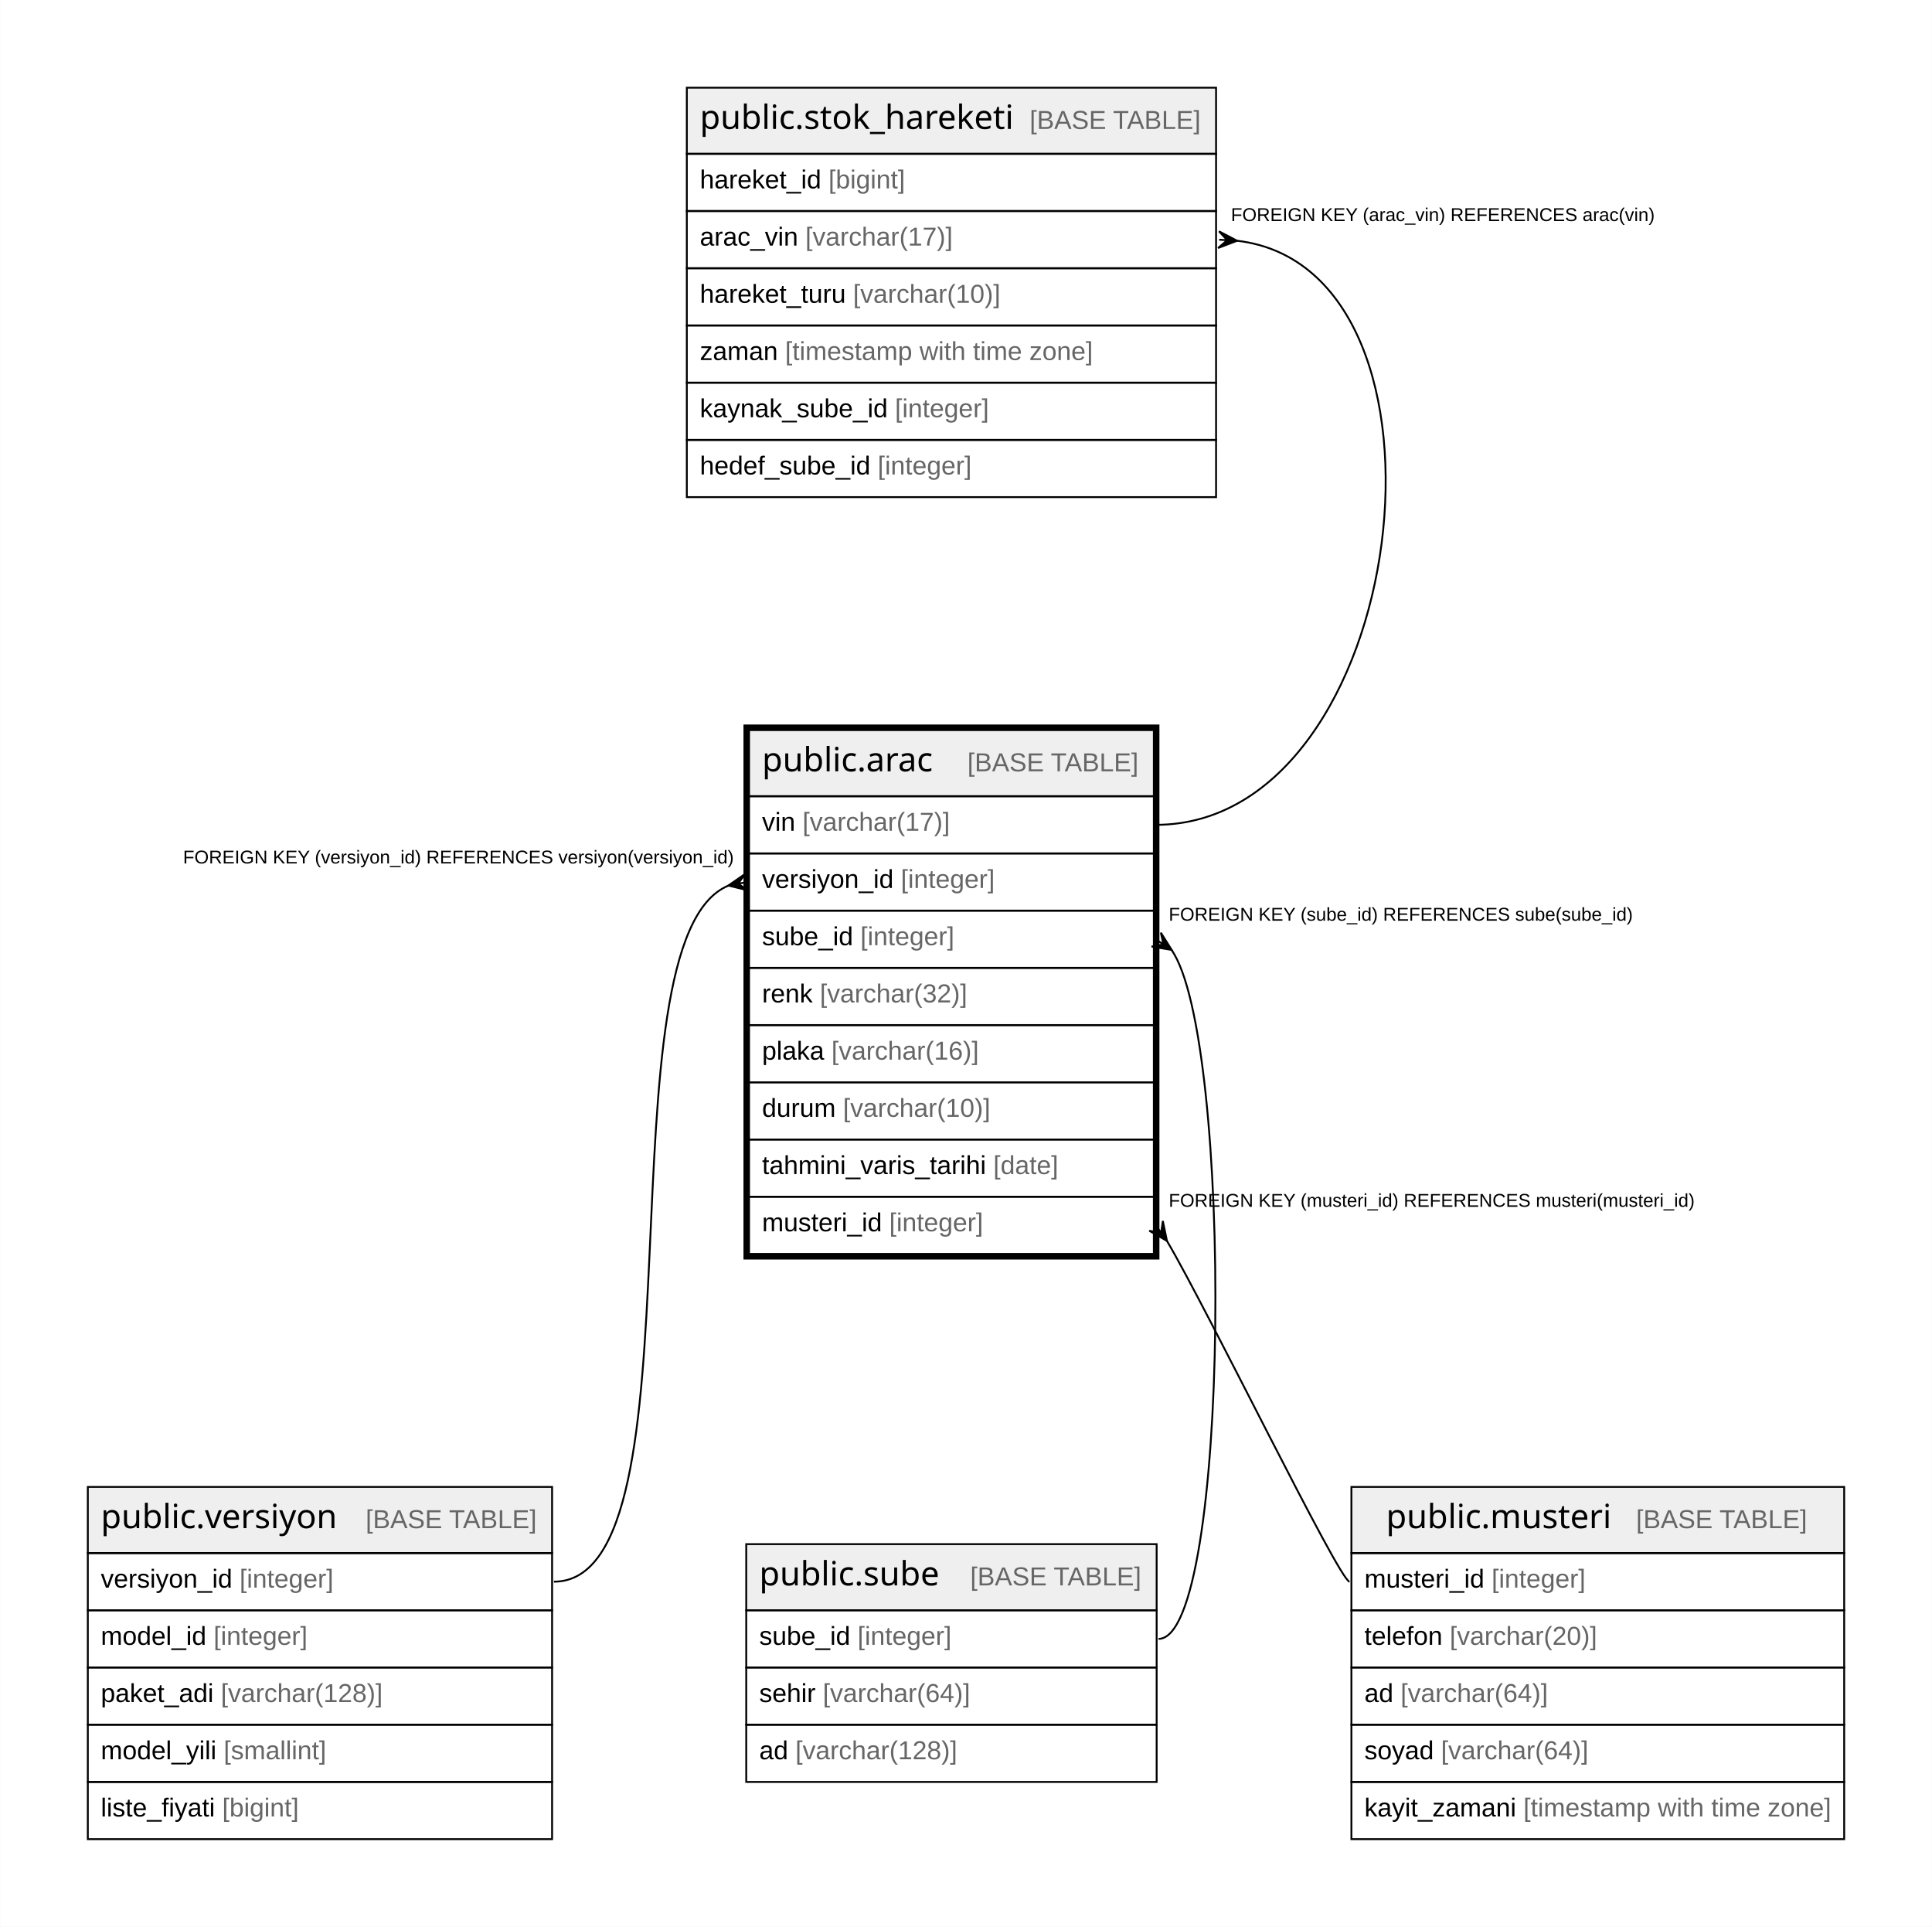
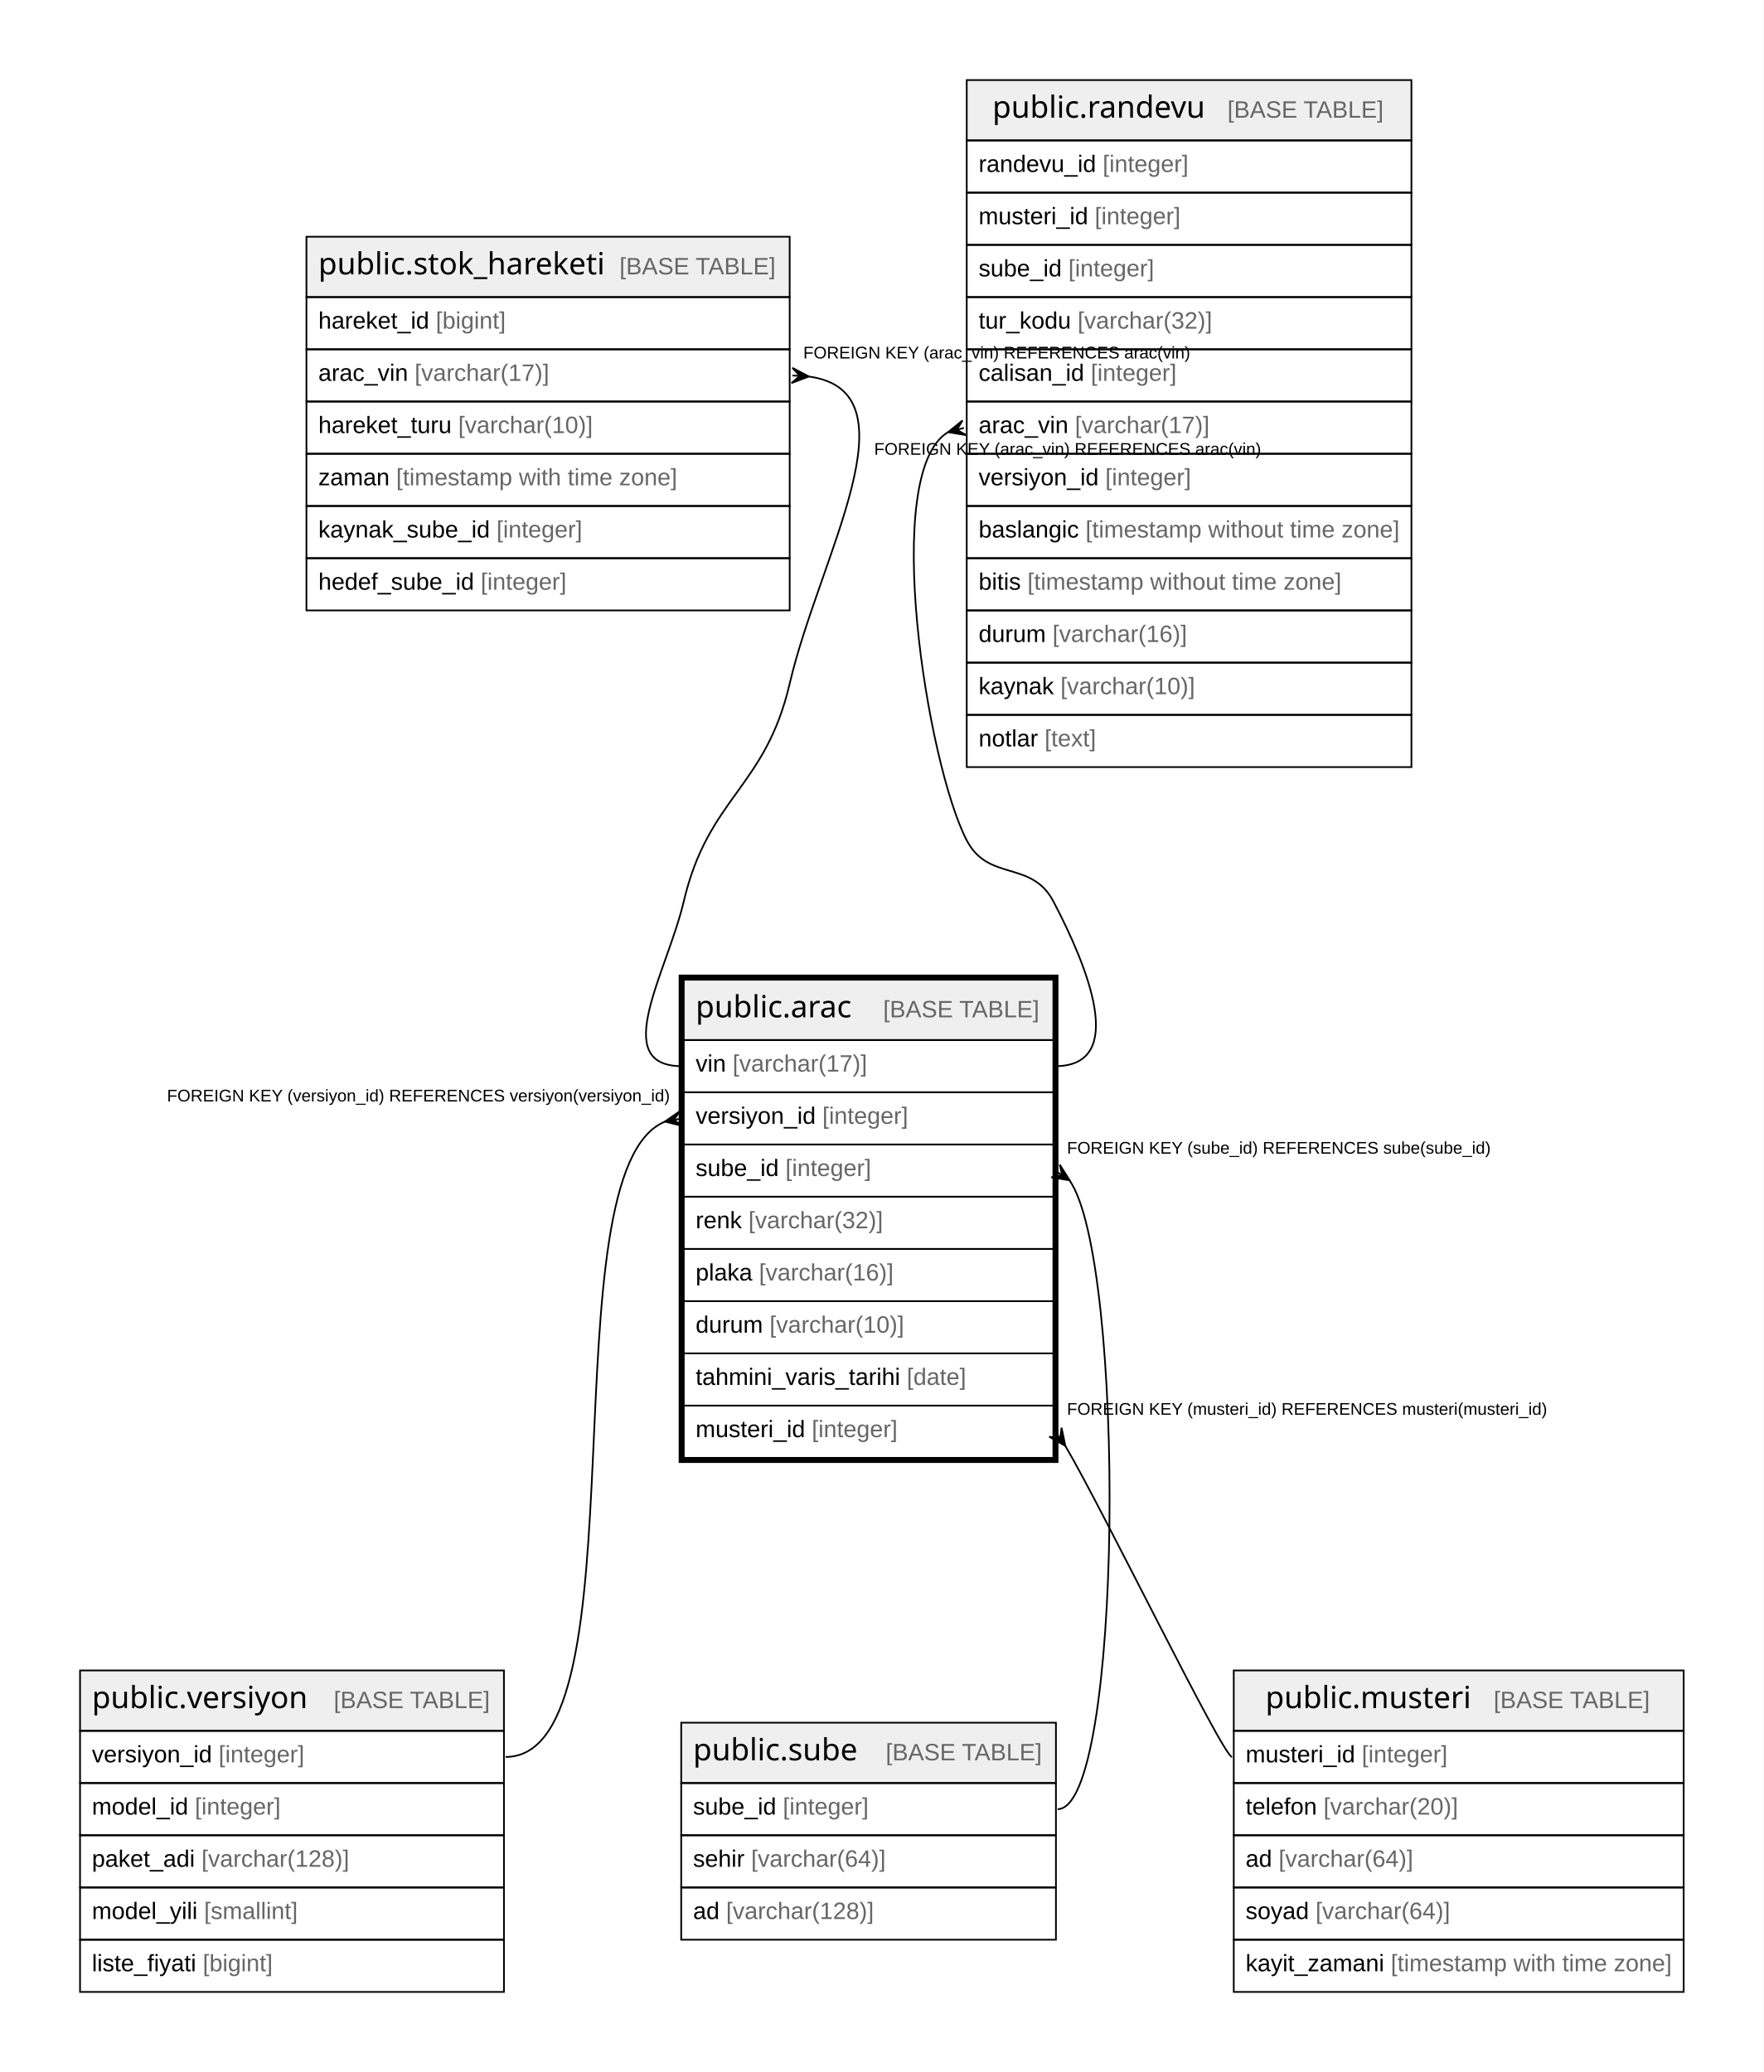
- <svg xmlns="http://www.w3.org/2000/svg" width="1040pt" height="1037pt" viewBox="0.00 0.00 1040.04 1037.20">
-   <g id="graph0" class="graph" transform="scale(1 1) rotate(0) translate(4 1033.2)">
-     <polygon fill="white" stroke="none" points="-4,4 -4,-1033.2 1036.04,-1033.2 1036.04,4 -4,4" />
+ <svg xmlns="http://www.w3.org/2000/svg" width="1040pt" height="1222pt" viewBox="0.00 0.00 1040.04 1222.00">
+   <g id="graph0" class="graph" transform="scale(1 1) rotate(0) translate(4 1218)">
+     <polygon fill="white" stroke="none" points="-4,4 -4,-1218 1036.04,-1218 1036.04,4 -4,4" />
    <g id="node1" class="node">
      <polygon fill="#efefef" stroke="none" points="399.21,-604.6 399.21,-640.2 617.16,-640.2 617.16,-604.6 399.21,-604.6" />
      <polygon fill="none" stroke="black" points="399.21,-604.6 399.21,-640.2 617.16,-640.2 617.16,-604.6 399.21,-604.6" />
      <text text-anchor="start" x="406.21" y="-618" font-family="Arial Bold" font-size="18.00">public.arac</text>
      <text text-anchor="start" x="485.67" y="-618" font-family="Arial" font-size="14.00">    </text>
      <text text-anchor="start" x="516.78" y="-618" font-family="Arial" font-size="14.00" fill="#666666">[BASE TABLE]</text>
      <polygon fill="none" stroke="black" points="399.21,-573.8 399.21,-604.6 617.16,-604.6 617.16,-573.8 399.21,-573.8" />
      <text text-anchor="start" x="406.21" y="-586" font-family="Arial" font-size="14.00">vin </text>
      <text text-anchor="start" x="428" y="-586" font-family="Arial" font-size="14.00" fill="#666666">[varchar(17)]</text>
      <polygon fill="none" stroke="black" points="399.21,-543 399.21,-573.8 617.16,-573.8 617.16,-543 399.21,-543" />
      <text text-anchor="start" x="406.21" y="-555.2" font-family="Arial" font-size="14.00">versiyon_id </text>
      <text text-anchor="start" x="480.92" y="-555.2" font-family="Arial" font-size="14.00" fill="#666666">[integer]</text>
      <polygon fill="none" stroke="black" points="399.21,-512.2 399.21,-543 617.16,-543 617.16,-512.2 399.21,-512.2" />
      <text text-anchor="start" x="406.21" y="-524.4" font-family="Arial" font-size="14.00">sube_id </text>
      <text text-anchor="start" x="459.14" y="-524.4" font-family="Arial" font-size="14.00" fill="#666666">[integer]</text>
      <polygon fill="none" stroke="black" points="399.21,-481.4 399.21,-512.2 617.16,-512.2 617.16,-481.4 399.21,-481.4" />
      <text text-anchor="start" x="406.21" y="-493.6" font-family="Arial" font-size="14.00">renk </text>
      <text text-anchor="start" x="437.34" y="-493.6" font-family="Arial" font-size="14.00" fill="#666666">[varchar(32)]</text>
      <polygon fill="none" stroke="black" points="399.21,-450.6 399.21,-481.4 617.16,-481.4 617.16,-450.6 399.21,-450.6" />
      <text text-anchor="start" x="406.21" y="-462.8" font-family="Arial" font-size="14.00">plaka </text>
      <text text-anchor="start" x="443.57" y="-462.8" font-family="Arial" font-size="14.00" fill="#666666">[varchar(16)]</text>
      <polygon fill="none" stroke="black" points="399.21,-419.8 399.21,-450.6 617.16,-450.6 617.16,-419.8 399.21,-419.8" />
      <text text-anchor="start" x="406.21" y="-432" font-family="Arial" font-size="14.00">durum </text>
      <text text-anchor="start" x="449.79" y="-432" font-family="Arial" font-size="14.00" fill="#666666">[varchar(10)]</text>
      <polygon fill="none" stroke="black" points="399.21,-389 399.21,-419.8 617.16,-419.8 617.16,-389 399.21,-389" />
      <text text-anchor="start" x="406.21" y="-401.2" font-family="Arial" font-size="14.00">tahmini_varis_tarihi </text>
      <text text-anchor="start" x="530.71" y="-401.2" font-family="Arial" font-size="14.00" fill="#666666">[date]</text>
      <polygon fill="none" stroke="black" points="399.21,-358.2 399.21,-389 617.16,-389 617.16,-358.2 399.21,-358.2" />
      <text text-anchor="start" x="406.21" y="-370.4" font-family="Arial" font-size="14.00">musteri_id </text>
      <text text-anchor="start" x="474.68" y="-370.4" font-family="Arial" font-size="14.00" fill="#666666">[integer]</text>
      <polygon fill="none" stroke="black" stroke-width="3" points="397.71,-356.7 397.71,-641.7 618.66,-641.7 618.66,-356.7 397.71,-356.7" />
    </g>
-     <g id="node3" class="node">
+     <g id="node4" class="node">
      <polygon fill="#efefef" stroke="none" points="43.2,-197.2 43.2,-232.8 293.17,-232.8 293.17,-197.2 43.2,-197.2" />
      <polygon fill="none" stroke="black" points="43.2,-197.2 43.2,-232.8 293.17,-232.8 293.17,-197.2 43.2,-197.2" />
      <text text-anchor="start" x="50.2" y="-210.6" font-family="Arial Bold" font-size="18.00">public.versiyon</text>
      <text text-anchor="start" x="161.68" y="-210.6" font-family="Arial" font-size="14.00">    </text>
      <text text-anchor="start" x="192.8" y="-210.6" font-family="Arial" font-size="14.00" fill="#666666">[BASE TABLE]</text>
      <polygon fill="none" stroke="black" points="43.2,-166.4 43.2,-197.2 293.17,-197.2 293.17,-166.4 43.2,-166.4" />
      <text text-anchor="start" x="50.2" y="-178.6" font-family="Arial" font-size="14.00">versiyon_id </text>
      <text text-anchor="start" x="124.9" y="-178.6" font-family="Arial" font-size="14.00" fill="#666666">[integer]</text>
      <polygon fill="none" stroke="black" points="43.2,-135.6 43.2,-166.4 293.17,-166.4 293.17,-135.6 43.2,-135.6" />
      <text text-anchor="start" x="50.2" y="-147.8" font-family="Arial" font-size="14.00">model_id </text>
      <text text-anchor="start" x="110.9" y="-147.8" font-family="Arial" font-size="14.00" fill="#666666">[integer]</text>
      <polygon fill="none" stroke="black" points="43.2,-104.8 43.2,-135.6 293.17,-135.6 293.17,-104.8 43.2,-104.8" />
      <text text-anchor="start" x="50.2" y="-117" font-family="Arial" font-size="14.00">paket_adi </text>
      <text text-anchor="start" x="114.81" y="-117" font-family="Arial" font-size="14.00" fill="#666666">[varchar(128)]</text>
      <polygon fill="none" stroke="black" points="43.2,-74 43.2,-104.8 293.17,-104.8 293.17,-74 43.2,-74" />
      <text text-anchor="start" x="50.2" y="-86.2" font-family="Arial" font-size="14.00">model_yili </text>
      <text text-anchor="start" x="116.34" y="-86.2" font-family="Arial" font-size="14.00" fill="#666666">[smallint]</text>
      <polygon fill="none" stroke="black" points="43.2,-43.2 43.2,-74 293.17,-74 293.17,-43.2 43.2,-43.2" />
      <text text-anchor="start" x="50.2" y="-55.4" font-family="Arial" font-size="14.00">liste_fiyati </text>
      <text text-anchor="start" x="115.56" y="-55.4" font-family="Arial" font-size="14.00" fill="#666666">[bigint]</text>
    </g>
-     <g id="edge2" class="edge">
+     <g id="edge3" class="edge">
      <path fill="none" stroke="black" d="M388.3,-556.55C316.84,-528.14 377.43,-181.8 294.17,-181.8" />
      <polygon fill="black" stroke="black" points="388.05,-556.51 397.06,-562.76 393.3,-557.48 397.56,-558.28 397.56,-558.28 397.56,-558.28 393.3,-557.48 398.71,-553.91 388.05,-556.51" />
      <text text-anchor="start" x="94.47" y="-568.4" font-family="Arial" font-size="10.00">FOREIGN KEY (versiyon_id) REFERENCES versiyon(versiyon_id)</text>
    </g>
-     <g id="node4" class="node">
+     <g id="node5" class="node">
      <polygon fill="#efefef" stroke="none" points="397.7,-166.4 397.7,-202 618.67,-202 618.67,-166.4 397.7,-166.4" />
      <polygon fill="none" stroke="black" points="397.7,-166.4 397.7,-202 618.67,-202 618.67,-166.4 397.7,-166.4" />
      <text text-anchor="start" x="404.7" y="-179.8" font-family="Arial Bold" font-size="18.00">public.sube</text>
      <text text-anchor="start" x="487.18" y="-179.8" font-family="Arial" font-size="14.00">    </text>
      <text text-anchor="start" x="518.3" y="-179.8" font-family="Arial" font-size="14.00" fill="#666666">[BASE TABLE]</text>
      <polygon fill="none" stroke="black" points="397.7,-135.6 397.7,-166.4 618.67,-166.4 618.67,-135.6 397.7,-135.6" />
      <text text-anchor="start" x="404.7" y="-147.8" font-family="Arial" font-size="14.00">sube_id </text>
      <text text-anchor="start" x="457.63" y="-147.8" font-family="Arial" font-size="14.00" fill="#666666">[integer]</text>
      <polygon fill="none" stroke="black" points="397.7,-104.8 397.7,-135.6 618.67,-135.6 618.67,-104.8 397.7,-104.8" />
      <text text-anchor="start" x="404.7" y="-117" font-family="Arial" font-size="14.00">sehir </text>
      <text text-anchor="start" x="438.93" y="-117" font-family="Arial" font-size="14.00" fill="#666666">[varchar(64)]</text>
      <polygon fill="none" stroke="black" points="397.7,-74 397.7,-104.8 618.67,-104.8 618.67,-74 397.7,-74" />
      <text text-anchor="start" x="404.7" y="-86.2" font-family="Arial" font-size="14.00">ad </text>
      <text text-anchor="start" x="424.16" y="-86.2" font-family="Arial" font-size="14.00" fill="#666666">[varchar(128)]</text>
    </g>
-     <g id="edge3" class="edge">
+     <g id="edge4" class="edge">
      <path fill="none" stroke="black" d="M626.59,-521.98C659.99,-475.14 658.49,-151 619.67,-151" />
      <polygon fill="black" stroke="black" points="626.76,-521.87 615.94,-523.67 622.32,-524.83 618.71,-527.23 618.71,-527.23 618.71,-527.23 622.32,-524.83 620.93,-531.16 626.76,-521.87" />
      <text text-anchor="start" x="625.16" y="-537.6" font-family="Arial" font-size="10.00">FOREIGN KEY (sube_id) REFERENCES sube(sube_id)</text>
    </g>
-     <g id="node5" class="node">
+     <g id="node6" class="node">
      <polygon fill="#efefef" stroke="none" points="723.53,-197.2 723.53,-232.8 988.84,-232.8 988.84,-197.2 723.53,-197.2" />
      <polygon fill="none" stroke="black" points="723.53,-197.2 723.53,-232.8 988.84,-232.8 988.84,-197.2 723.53,-197.2" />
      <text text-anchor="start" x="742.2" y="-210.6" font-family="Arial Bold" font-size="18.00">public.musteri</text>
      <text text-anchor="start" x="845.68" y="-210.6" font-family="Arial" font-size="14.00">    </text>
      <text text-anchor="start" x="876.8" y="-210.6" font-family="Arial" font-size="14.00" fill="#666666">[BASE TABLE]</text>
      <polygon fill="none" stroke="black" points="723.53,-166.4 723.53,-197.2 988.84,-197.2 988.84,-166.4 723.53,-166.4" />
      <text text-anchor="start" x="730.53" y="-178.6" font-family="Arial" font-size="14.00">musteri_id </text>
      <text text-anchor="start" x="799" y="-178.6" font-family="Arial" font-size="14.00" fill="#666666">[integer]</text>
      <polygon fill="none" stroke="black" points="723.53,-135.6 723.53,-166.4 988.84,-166.4 988.84,-135.6 723.53,-135.6" />
      <text text-anchor="start" x="730.53" y="-147.8" font-family="Arial" font-size="14.00">telefon </text>
      <text text-anchor="start" x="776.45" y="-147.8" font-family="Arial" font-size="14.00" fill="#666666">[varchar(20)]</text>
      <polygon fill="none" stroke="black" points="723.53,-104.8 723.53,-135.6 988.84,-135.6 988.84,-104.8 723.53,-104.8" />
      <text text-anchor="start" x="730.53" y="-117" font-family="Arial" font-size="14.00">ad </text>
      <text text-anchor="start" x="749.99" y="-117" font-family="Arial" font-size="14.00" fill="#666666">[varchar(64)]</text>
      <polygon fill="none" stroke="black" points="723.53,-74 723.53,-104.8 988.84,-104.8 988.84,-74 723.53,-74" />
      <text text-anchor="start" x="730.53" y="-86.2" font-family="Arial" font-size="14.00">soyad </text>
      <text text-anchor="start" x="771.77" y="-86.2" font-family="Arial" font-size="14.00" fill="#666666">[varchar(64)]</text>
      <polygon fill="none" stroke="black" points="723.53,-43.2 723.53,-74 988.84,-74 988.84,-43.2 723.53,-43.2" />
      <text text-anchor="start" x="730.53" y="-55.4" font-family="Arial" font-size="14.00">kayit_zamani </text>
      <text text-anchor="start" x="816.12" y="-55.4" font-family="Arial" font-size="14.00" fill="#666666">[timestamp with time zone]</text>
    </g>
-     <g id="edge4" class="edge">
+     <g id="edge5" class="edge">
      <path fill="none" stroke="black" d="M624.13,-365.36C645.93,-328.65 717.22,-181.8 722.53,-181.8" />
      <polygon fill="black" stroke="black" points="624.22,-365.23 614.71,-370.69 621.09,-369.55 618.55,-373.06 618.55,-373.06 618.55,-373.06 621.09,-369.55 622,-375.97 624.22,-365.23" />
      <text text-anchor="start" x="625.16" y="-383.6" font-family="Arial" font-size="10.00">FOREIGN KEY (musteri_id) REFERENCES musteri(musteri_id)</text>
    </g>
    <g id="node2" class="node">
-       <polygon fill="#efefef" stroke="none" points="365.71,-950.4 365.71,-986 650.66,-986 650.66,-950.4 365.71,-950.4" />
-       <polygon fill="none" stroke="black" points="365.71,-950.4 365.71,-986 650.66,-986 650.66,-950.4 365.71,-950.4" />
-       <text text-anchor="start" x="372.71" y="-963.8" font-family="Arial Bold" font-size="18.00">public.stok_hareketi</text>
-       <text text-anchor="start" x="519.17" y="-963.8" font-family="Arial" font-size="14.00">    </text>
-       <text text-anchor="start" x="550.29" y="-963.8" font-family="Arial" font-size="14.00" fill="#666666">[BASE TABLE]</text>
-       <polygon fill="none" stroke="black" points="365.71,-919.6 365.71,-950.4 650.66,-950.4 650.66,-919.6 365.71,-919.6" />
-       <text text-anchor="start" x="372.71" y="-931.8" font-family="Arial" font-size="14.00">hareket_id </text>
-       <text text-anchor="start" x="441.98" y="-931.8" font-family="Arial" font-size="14.00" fill="#666666">[bigint]</text>
-       <polygon fill="none" stroke="black" points="365.71,-888.8 365.71,-919.6 650.66,-919.6 650.66,-888.8 365.71,-888.8" />
-       <text text-anchor="start" x="372.71" y="-901" font-family="Arial" font-size="14.00">arac_vin </text>
-       <text text-anchor="start" x="429.52" y="-901" font-family="Arial" font-size="14.00" fill="#666666">[varchar(17)]</text>
-       <polygon fill="none" stroke="black" points="365.71,-858 365.71,-888.8 650.66,-888.8 650.66,-858 365.71,-858" />
-       <text text-anchor="start" x="372.71" y="-870.2" font-family="Arial" font-size="14.00">hareket_turu </text>
-       <text text-anchor="start" x="455.21" y="-870.2" font-family="Arial" font-size="14.00" fill="#666666">[varchar(10)]</text>
-       <polygon fill="none" stroke="black" points="365.71,-827.2 365.71,-858 650.66,-858 650.66,-827.2 365.71,-827.2" />
-       <text text-anchor="start" x="372.71" y="-839.4" font-family="Arial" font-size="14.00">zaman </text>
-       <text text-anchor="start" x="418.62" y="-839.4" font-family="Arial" font-size="14.00" fill="#666666">[timestamp with time zone]</text>
-       <polygon fill="none" stroke="black" points="365.71,-796.4 365.71,-827.2 650.66,-827.2 650.66,-796.4 365.71,-796.4" />
-       <text text-anchor="start" x="372.71" y="-808.6" font-family="Arial" font-size="14.00">kaynak_sube_id </text>
-       <text text-anchor="start" x="477.78" y="-808.6" font-family="Arial" font-size="14.00" fill="#666666">[integer]</text>
-       <polygon fill="none" stroke="black" points="365.71,-765.6 365.71,-796.4 650.66,-796.4 650.66,-765.6 365.71,-765.6" />
-       <text text-anchor="start" x="372.71" y="-777.8" font-family="Arial" font-size="14.00">hedef_sube_id </text>
-       <text text-anchor="start" x="468.46" y="-777.8" font-family="Arial" font-size="14.00" fill="#666666">[integer]</text>
+       <polygon fill="#efefef" stroke="none" points="176.71,-1042.8 176.71,-1078.4 461.66,-1078.4 461.66,-1042.8 176.71,-1042.8" />
+       <polygon fill="none" stroke="black" points="176.71,-1042.8 176.71,-1078.4 461.66,-1078.4 461.66,-1042.8 176.71,-1042.8" />
+       <text text-anchor="start" x="183.71" y="-1056.2" font-family="Arial Bold" font-size="18.00">public.stok_hareketi</text>
+       <text text-anchor="start" x="330.17" y="-1056.2" font-family="Arial" font-size="14.00">    </text>
+       <text text-anchor="start" x="361.29" y="-1056.2" font-family="Arial" font-size="14.00" fill="#666666">[BASE TABLE]</text>
+       <polygon fill="none" stroke="black" points="176.71,-1012 176.71,-1042.8 461.66,-1042.8 461.66,-1012 176.71,-1012" />
+       <text text-anchor="start" x="183.71" y="-1024.2" font-family="Arial" font-size="14.00">hareket_id </text>
+       <text text-anchor="start" x="252.98" y="-1024.2" font-family="Arial" font-size="14.00" fill="#666666">[bigint]</text>
+       <polygon fill="none" stroke="black" points="176.71,-981.2 176.71,-1012 461.66,-1012 461.66,-981.2 176.71,-981.2" />
+       <text text-anchor="start" x="183.71" y="-993.4" font-family="Arial" font-size="14.00">arac_vin </text>
+       <text text-anchor="start" x="240.52" y="-993.4" font-family="Arial" font-size="14.00" fill="#666666">[varchar(17)]</text>
+       <polygon fill="none" stroke="black" points="176.71,-950.4 176.71,-981.2 461.66,-981.2 461.66,-950.4 176.71,-950.4" />
+       <text text-anchor="start" x="183.71" y="-962.6" font-family="Arial" font-size="14.00">hareket_turu </text>
+       <text text-anchor="start" x="266.21" y="-962.6" font-family="Arial" font-size="14.00" fill="#666666">[varchar(10)]</text>
+       <polygon fill="none" stroke="black" points="176.71,-919.6 176.71,-950.4 461.66,-950.4 461.66,-919.6 176.71,-919.6" />
+       <text text-anchor="start" x="183.71" y="-931.8" font-family="Arial" font-size="14.00">zaman </text>
+       <text text-anchor="start" x="229.62" y="-931.8" font-family="Arial" font-size="14.00" fill="#666666">[timestamp with time zone]</text>
+       <polygon fill="none" stroke="black" points="176.71,-888.8 176.71,-919.6 461.66,-919.6 461.66,-888.8 176.71,-888.8" />
+       <text text-anchor="start" x="183.71" y="-901" font-family="Arial" font-size="14.00">kaynak_sube_id </text>
+       <text text-anchor="start" x="288.78" y="-901" font-family="Arial" font-size="14.00" fill="#666666">[integer]</text>
+       <polygon fill="none" stroke="black" points="176.71,-858 176.71,-888.8 461.66,-888.8 461.66,-858 176.71,-858" />
+       <text text-anchor="start" x="183.71" y="-870.2" font-family="Arial" font-size="14.00">hedef_sube_id </text>
+       <text text-anchor="start" x="279.46" y="-870.2" font-family="Arial" font-size="14.00" fill="#666666">[integer]</text>
    </g>
    <g id="edge1" class="edge">
-       <path fill="none" stroke="black" d="M662.05,-903.6C790.68,-888.41 755.37,-589.2 618.16,-589.2" />
-       <polygon fill="black" stroke="black" points="661.98,-903.61 651.73,-899.69 656.65,-903.91 652.33,-904.16 652.33,-904.16 652.33,-904.16 656.65,-903.91 652.25,-908.67 661.98,-903.61" />
-       <text text-anchor="start" x="658.66" y="-914.2" font-family="Arial" font-size="10.00">FOREIGN KEY (arac_vin) REFERENCES arac(vin)</text>
+       <path fill="none" stroke="black" d="M472.69,-995.99C537.85,-987.39 479.18,-889.96 461.66,-814.8 447.25,-753 413.77,-748.17 399.21,-686.4 389.3,-644.35 355.01,-589.2 398.21,-589.2" />
+       <polygon fill="black" stroke="black" points="472.98,-995.97 462.72,-992.09 467.65,-996.3 463.33,-996.56 463.33,-996.56 463.33,-996.56 467.65,-996.3 463.27,-1001.07 472.98,-995.97" />
+       <text text-anchor="start" x="469.66" y="-1006.6" font-family="Arial" font-size="10.00">FOREIGN KEY (arac_vin) REFERENCES arac(vin)</text>
+     </g>
+     <g id="node3" class="node">
+       <polygon fill="#efefef" stroke="none" points="566.07,-1135.2 566.07,-1170.8 828.3,-1170.8 828.3,-1135.2 566.07,-1135.2" />
+       <polygon fill="none" stroke="black" points="566.07,-1135.2 566.07,-1170.8 828.3,-1170.8 828.3,-1135.2 566.07,-1135.2" />
+       <text text-anchor="start" x="581.21" y="-1148.6" font-family="Arial Bold" font-size="18.00">public.randevu</text>
+       <text text-anchor="start" x="688.67" y="-1148.6" font-family="Arial" font-size="14.00">    </text>
+       <text text-anchor="start" x="719.79" y="-1148.6" font-family="Arial" font-size="14.00" fill="#666666">[BASE TABLE]</text>
+       <polygon fill="none" stroke="black" points="566.07,-1104.4 566.07,-1135.2 828.3,-1135.2 828.3,-1104.4 566.07,-1104.4" />
+       <text text-anchor="start" x="573.07" y="-1116.6" font-family="Arial" font-size="14.00">randevu_id </text>
+       <text text-anchor="start" x="646.24" y="-1116.6" font-family="Arial" font-size="14.00" fill="#666666">[integer]</text>
+       <polygon fill="none" stroke="black" points="566.07,-1073.6 566.07,-1104.4 828.3,-1104.4 828.3,-1073.6 566.07,-1073.6" />
+       <text text-anchor="start" x="573.07" y="-1085.8" font-family="Arial" font-size="14.00">musteri_id </text>
+       <text text-anchor="start" x="641.54" y="-1085.8" font-family="Arial" font-size="14.00" fill="#666666">[integer]</text>
+       <polygon fill="none" stroke="black" points="566.07,-1042.8 566.07,-1073.6 828.3,-1073.6 828.3,-1042.8 566.07,-1042.8" />
+       <text text-anchor="start" x="573.07" y="-1055" font-family="Arial" font-size="14.00">sube_id </text>
+       <text text-anchor="start" x="626" y="-1055" font-family="Arial" font-size="14.00" fill="#666666">[integer]</text>
+       <polygon fill="none" stroke="black" points="566.07,-1012 566.07,-1042.8 828.3,-1042.8 828.3,-1012 566.07,-1012" />
+       <text text-anchor="start" x="573.07" y="-1024.2" font-family="Arial" font-size="14.00">tur_kodu </text>
+       <text text-anchor="start" x="631.44" y="-1024.2" font-family="Arial" font-size="14.00" fill="#666666">[varchar(32)]</text>
+       <polygon fill="none" stroke="black" points="566.07,-981.2 566.07,-1012 828.3,-1012 828.3,-981.2 566.07,-981.2" />
+       <text text-anchor="start" x="573.07" y="-993.4" font-family="Arial" font-size="14.00">calisan_id </text>
+       <text text-anchor="start" x="639.22" y="-993.4" font-family="Arial" font-size="14.00" fill="#666666">[integer]</text>
+       <polygon fill="none" stroke="black" points="566.07,-950.4 566.07,-981.2 828.3,-981.2 828.3,-950.4 566.07,-950.4" />
+       <text text-anchor="start" x="573.07" y="-962.6" font-family="Arial" font-size="14.00">arac_vin </text>
+       <text text-anchor="start" x="629.88" y="-962.6" font-family="Arial" font-size="14.00" fill="#666666">[varchar(17)]</text>
+       <polygon fill="none" stroke="black" points="566.07,-919.6 566.07,-950.4 828.3,-950.4 828.3,-919.6 566.07,-919.6" />
+       <text text-anchor="start" x="573.07" y="-931.8" font-family="Arial" font-size="14.00">versiyon_id </text>
+       <text text-anchor="start" x="647.77" y="-931.8" font-family="Arial" font-size="14.00" fill="#666666">[integer]</text>
+       <polygon fill="none" stroke="black" points="566.07,-888.8 566.07,-919.6 828.3,-919.6 828.3,-888.8 566.07,-888.8" />
+       <text text-anchor="start" x="573.07" y="-901" font-family="Arial" font-size="14.00">baslangic </text>
+       <text text-anchor="start" x="636.11" y="-901" font-family="Arial" font-size="14.00" fill="#666666">[timestamp without time zone]</text>
+       <polygon fill="none" stroke="black" points="566.07,-858 566.07,-888.8 828.3,-888.8 828.3,-858 566.07,-858" />
+       <text text-anchor="start" x="573.07" y="-870.2" font-family="Arial" font-size="14.00">bitis </text>
+       <text text-anchor="start" x="601.86" y="-870.2" font-family="Arial" font-size="14.00" fill="#666666">[timestamp without time zone]</text>
+       <polygon fill="none" stroke="black" points="566.07,-827.2 566.07,-858 828.3,-858 828.3,-827.2 566.07,-827.2" />
+       <text text-anchor="start" x="573.07" y="-839.4" font-family="Arial" font-size="14.00">durum </text>
+       <text text-anchor="start" x="616.64" y="-839.4" font-family="Arial" font-size="14.00" fill="#666666">[varchar(16)]</text>
+       <polygon fill="none" stroke="black" points="566.07,-796.4 566.07,-827.2 828.3,-827.2 828.3,-796.4 566.07,-796.4" />
+       <text text-anchor="start" x="573.07" y="-808.6" font-family="Arial" font-size="14.00">kaynak </text>
+       <text text-anchor="start" x="621.32" y="-808.6" font-family="Arial" font-size="14.00" fill="#666666">[varchar(10)]</text>
+       <polygon fill="none" stroke="black" points="566.07,-765.6 566.07,-796.4 828.3,-796.4 828.3,-765.6 566.07,-765.6" />
+       <text text-anchor="start" x="573.07" y="-777.8" font-family="Arial" font-size="14.00">notlar </text>
+       <text text-anchor="start" x="611.98" y="-777.8" font-family="Arial" font-size="14.00" fill="#666666">[text]</text>
+     </g>
+     <g id="edge2" class="edge">
+       <path fill="none" stroke="black" d="M555.13,-963.17C515.07,-939.77 542.78,-767.09 566.07,-722.4 578.91,-697.77 604.24,-710.99 617.16,-686.4 637.24,-648.15 661.36,-589.2 618.16,-589.2" />
+       <polygon fill="black" stroke="black" points="555.08,-963.16 563.6,-970.06 560.24,-964.52 564.42,-965.63 564.42,-965.63 564.42,-965.63 560.24,-964.52 565.9,-961.36 555.08,-963.16" />
+       <text text-anchor="start" x="511.48" y="-949.8" font-family="Arial" font-size="10.00">FOREIGN KEY (arac_vin) REFERENCES arac(vin)</text>
    </g>
  </g>
</svg>
